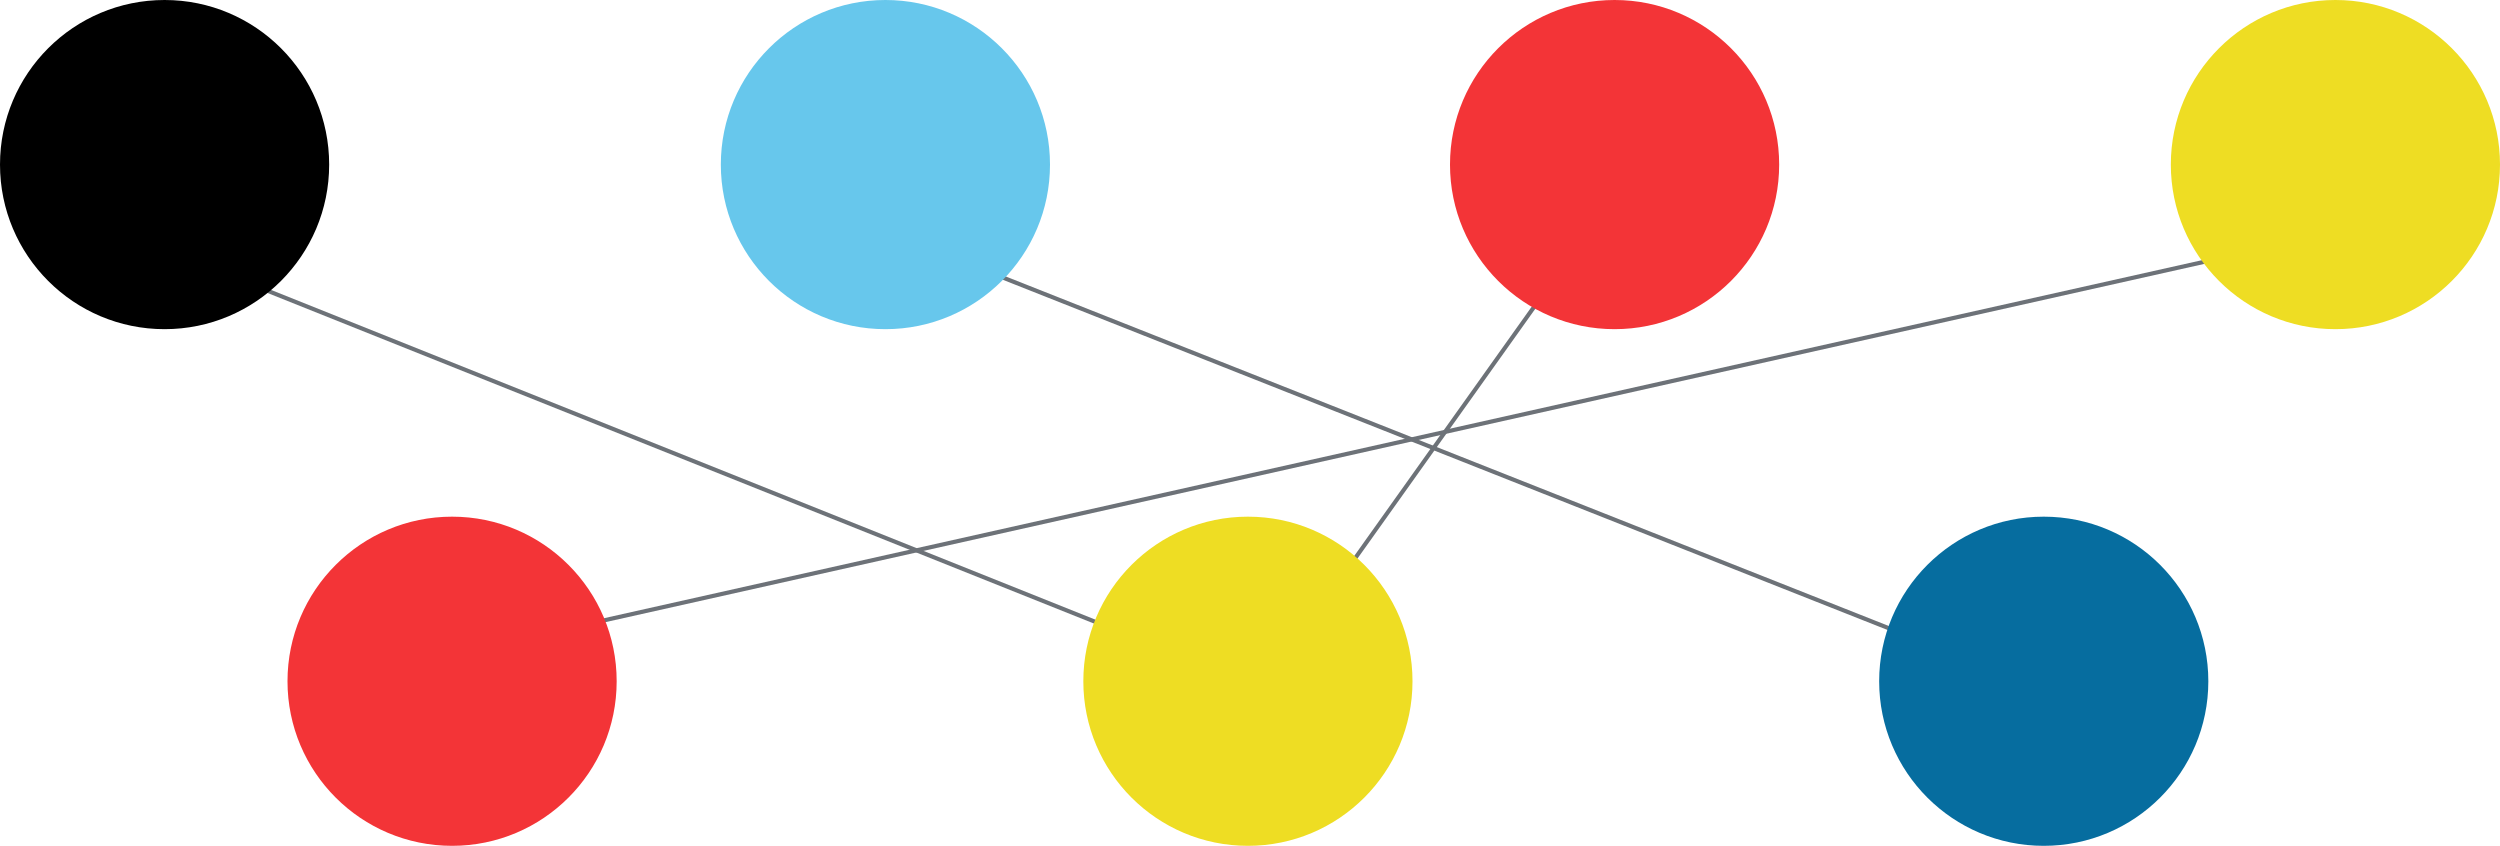
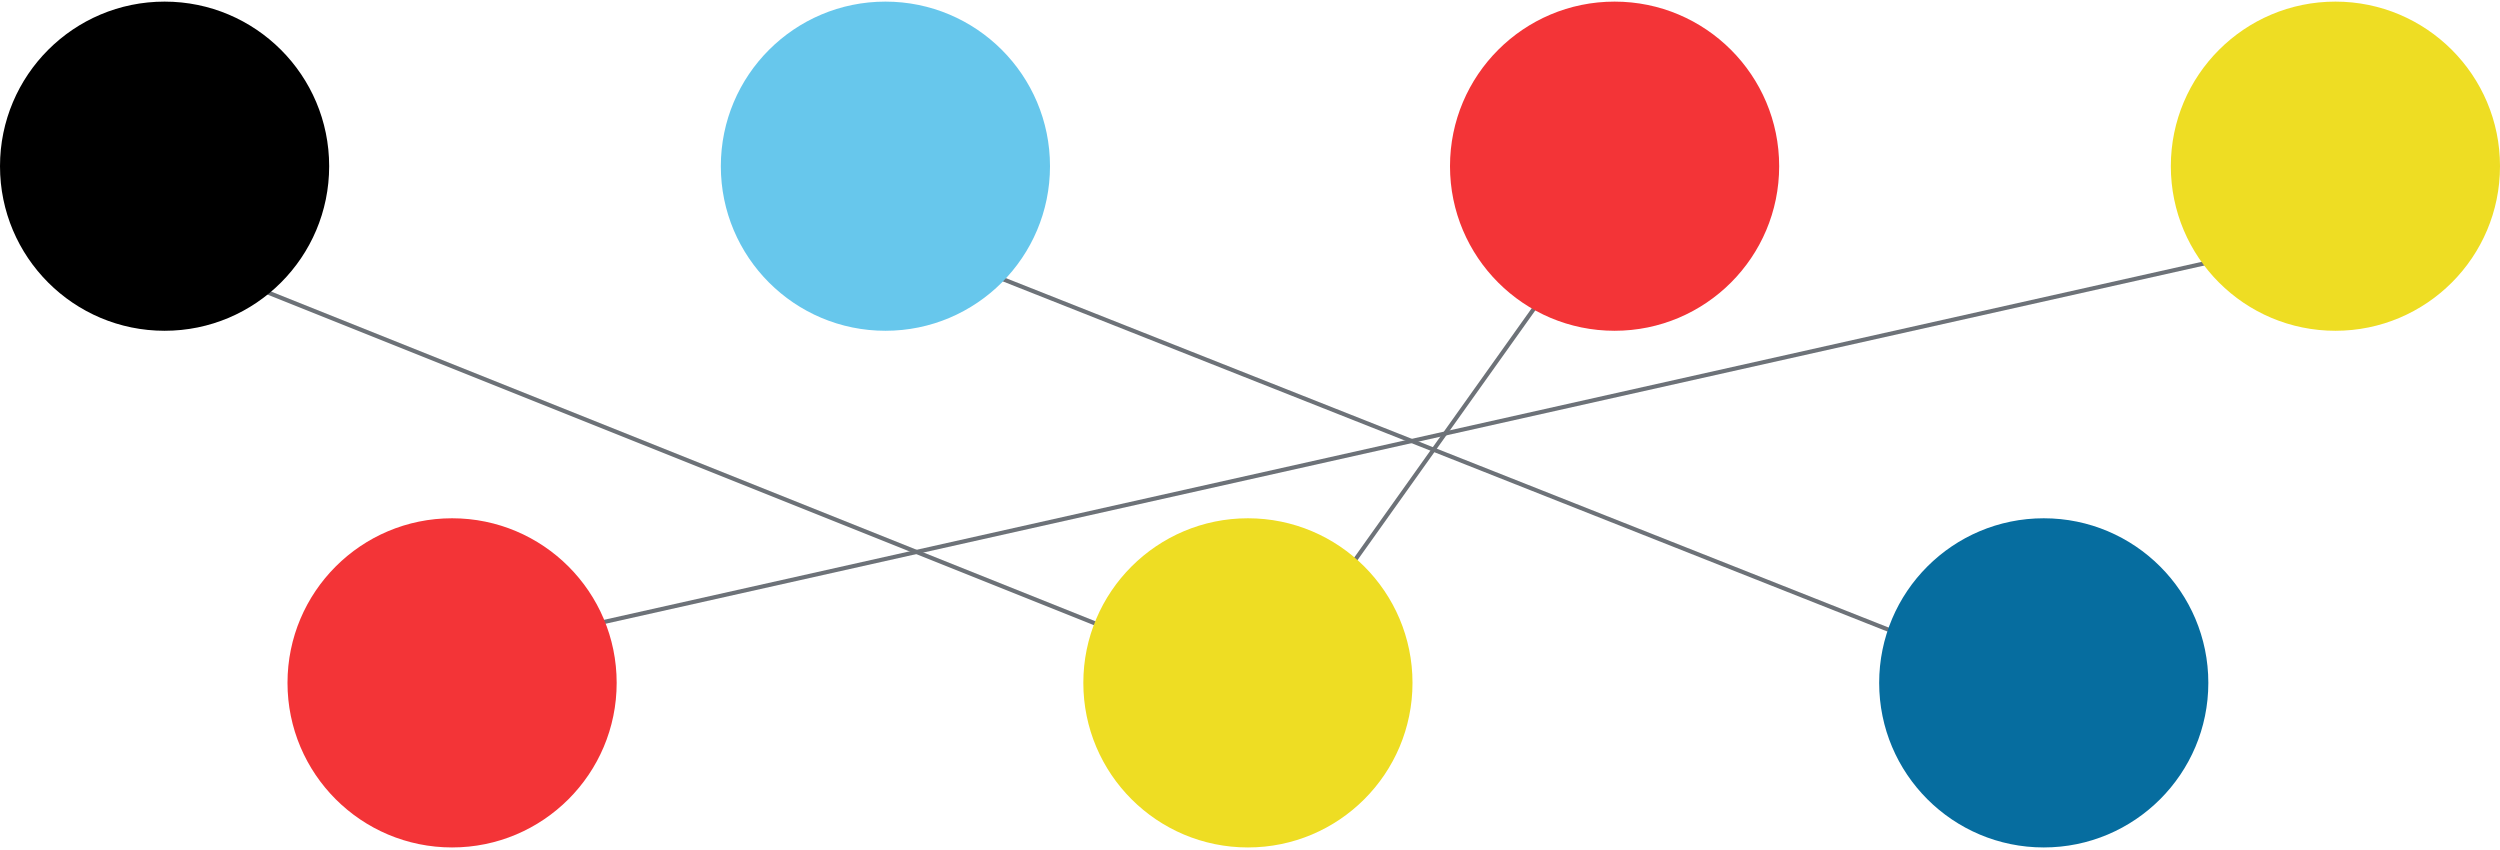
- <svg xmlns="http://www.w3.org/2000/svg" width="600" height="203" viewBox="0 0 600 203">
+ <svg xmlns="http://www.w3.org/2000/svg" width="583" height="198" viewBox="0 0 600 203">
  <defs>
    <style>
      .cls-1 {
        fill: none;
        stroke: #6d7278;
        stroke-linecap: square;
        stroke-miterlimit: 10;
      }

      .cls-2 {
        fill: #f33437;
      }

      .cls-3 {
        fill: #67c7ec;
      }

      .cls-4 {
        fill: #eedd23;
      }

      .cls-5 {
        fill: #066d9f;
      }
    </style>
  </defs>
  <g id="Group_2" data-name="Group 2" transform="translate(-685 -3443)">
    <g id="Group_19" data-name="Group 19" transform="translate(693 3609)">
      <path id="Line_10" data-name="Line 10" class="cls-1" d="M.5-.5l482-108" transform="translate(98 -8)" />
      <path id="Line_11" data-name="Line 11" class="cls-1" d="M288.5-.5.5-114.5" transform="translate(194)" />
      <path id="Line_12" data-name="Line 12" class="cls-1" d="M.5-118.5l295,118" />
      <path id="Line_13" data-name="Line 13" class="cls-1" d="M89.5-125.5.5-.5" transform="translate(295 -1)" />
    </g>
    <circle id="Oval" class="cls-2" cx="39.5" cy="39.5" r="39.5" transform="translate(754 3567)" />
    <circle id="Oval_Copy" data-name="Oval Copy" cx="39.5" cy="39.5" r="39.5" transform="translate(685 3443)" />
    <circle id="Oval_Copy_2" data-name="Oval Copy 2" class="cls-3" cx="39.5" cy="39.5" r="39.5" transform="translate(858 3443)" />
    <circle id="Oval_Copy_3" data-name="Oval Copy 3" class="cls-4" cx="39.5" cy="39.5" r="39.5" transform="translate(945 3567)" />
    <circle id="Oval_Copy_4" data-name="Oval Copy 4" class="cls-2" cx="39.5" cy="39.5" r="39.5" transform="translate(1033 3443)" />
    <circle id="Oval_Copy_5" data-name="Oval Copy 5" class="cls-5" cx="39.5" cy="39.5" r="39.5" transform="translate(1136 3567)" />
    <circle id="Oval_Copy_6" data-name="Oval Copy 6" class="cls-4" cx="39.5" cy="39.5" r="39.5" transform="translate(1206 3443)" />
  </g>
</svg>
